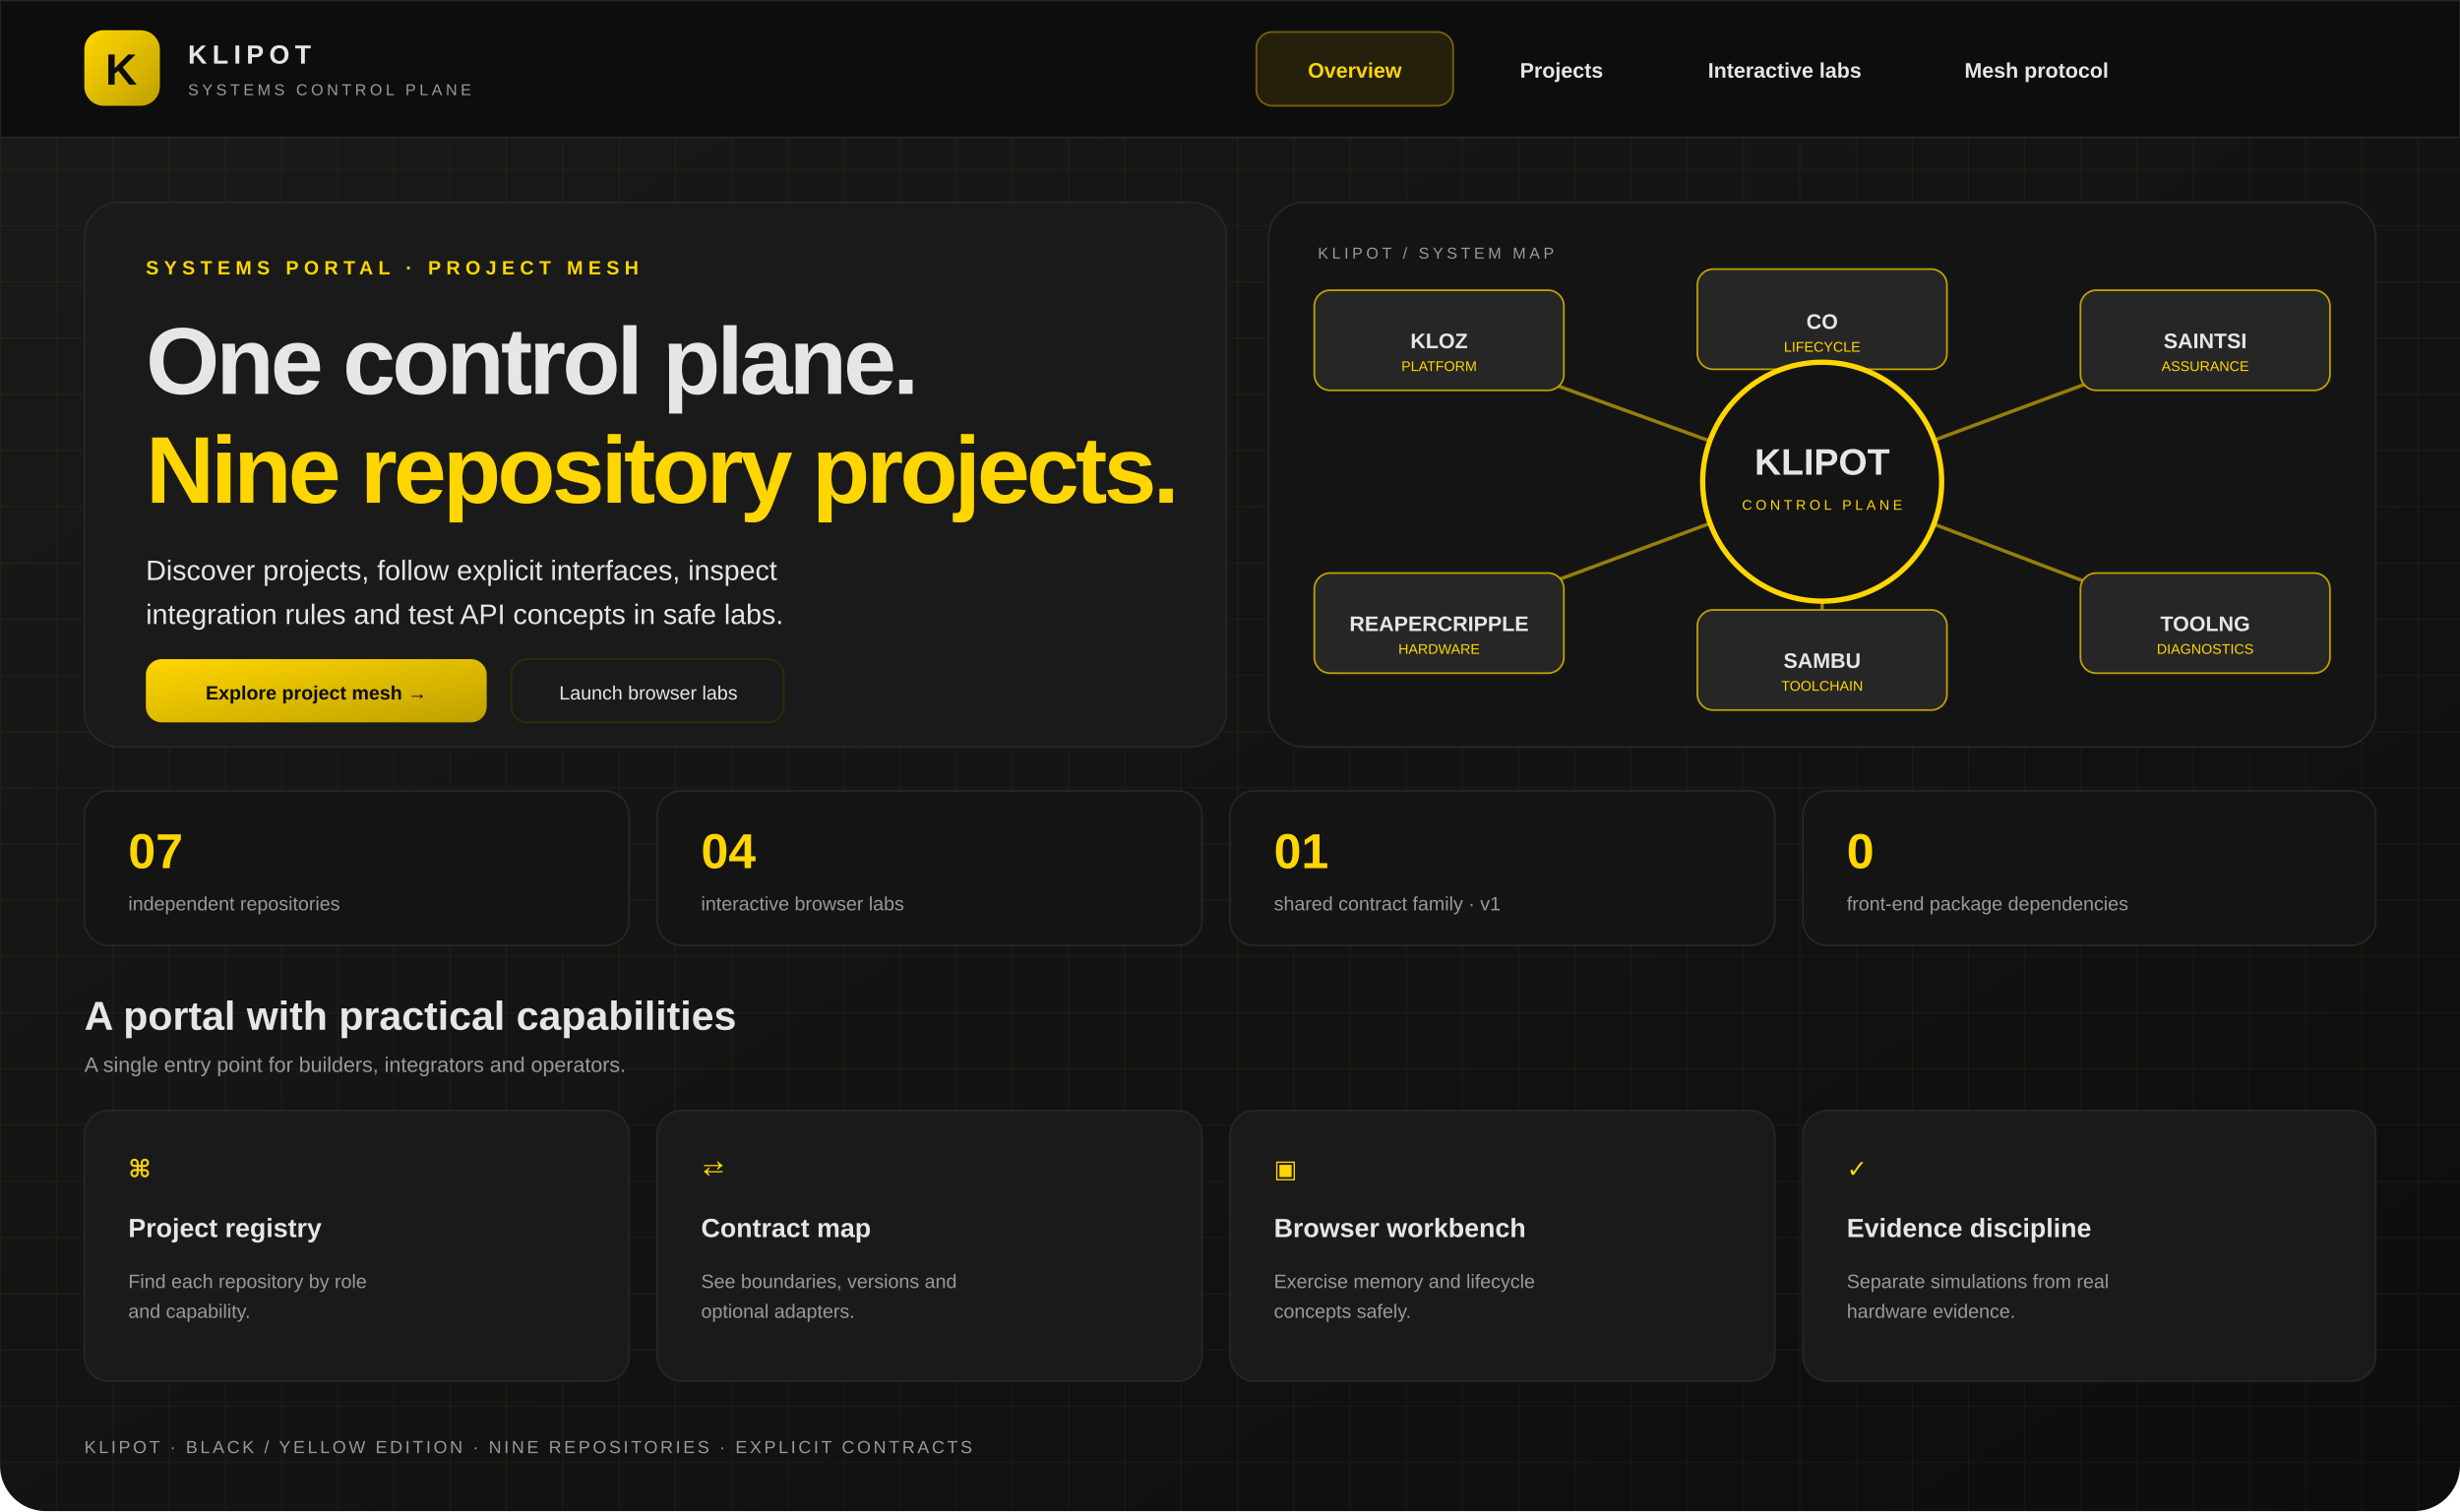
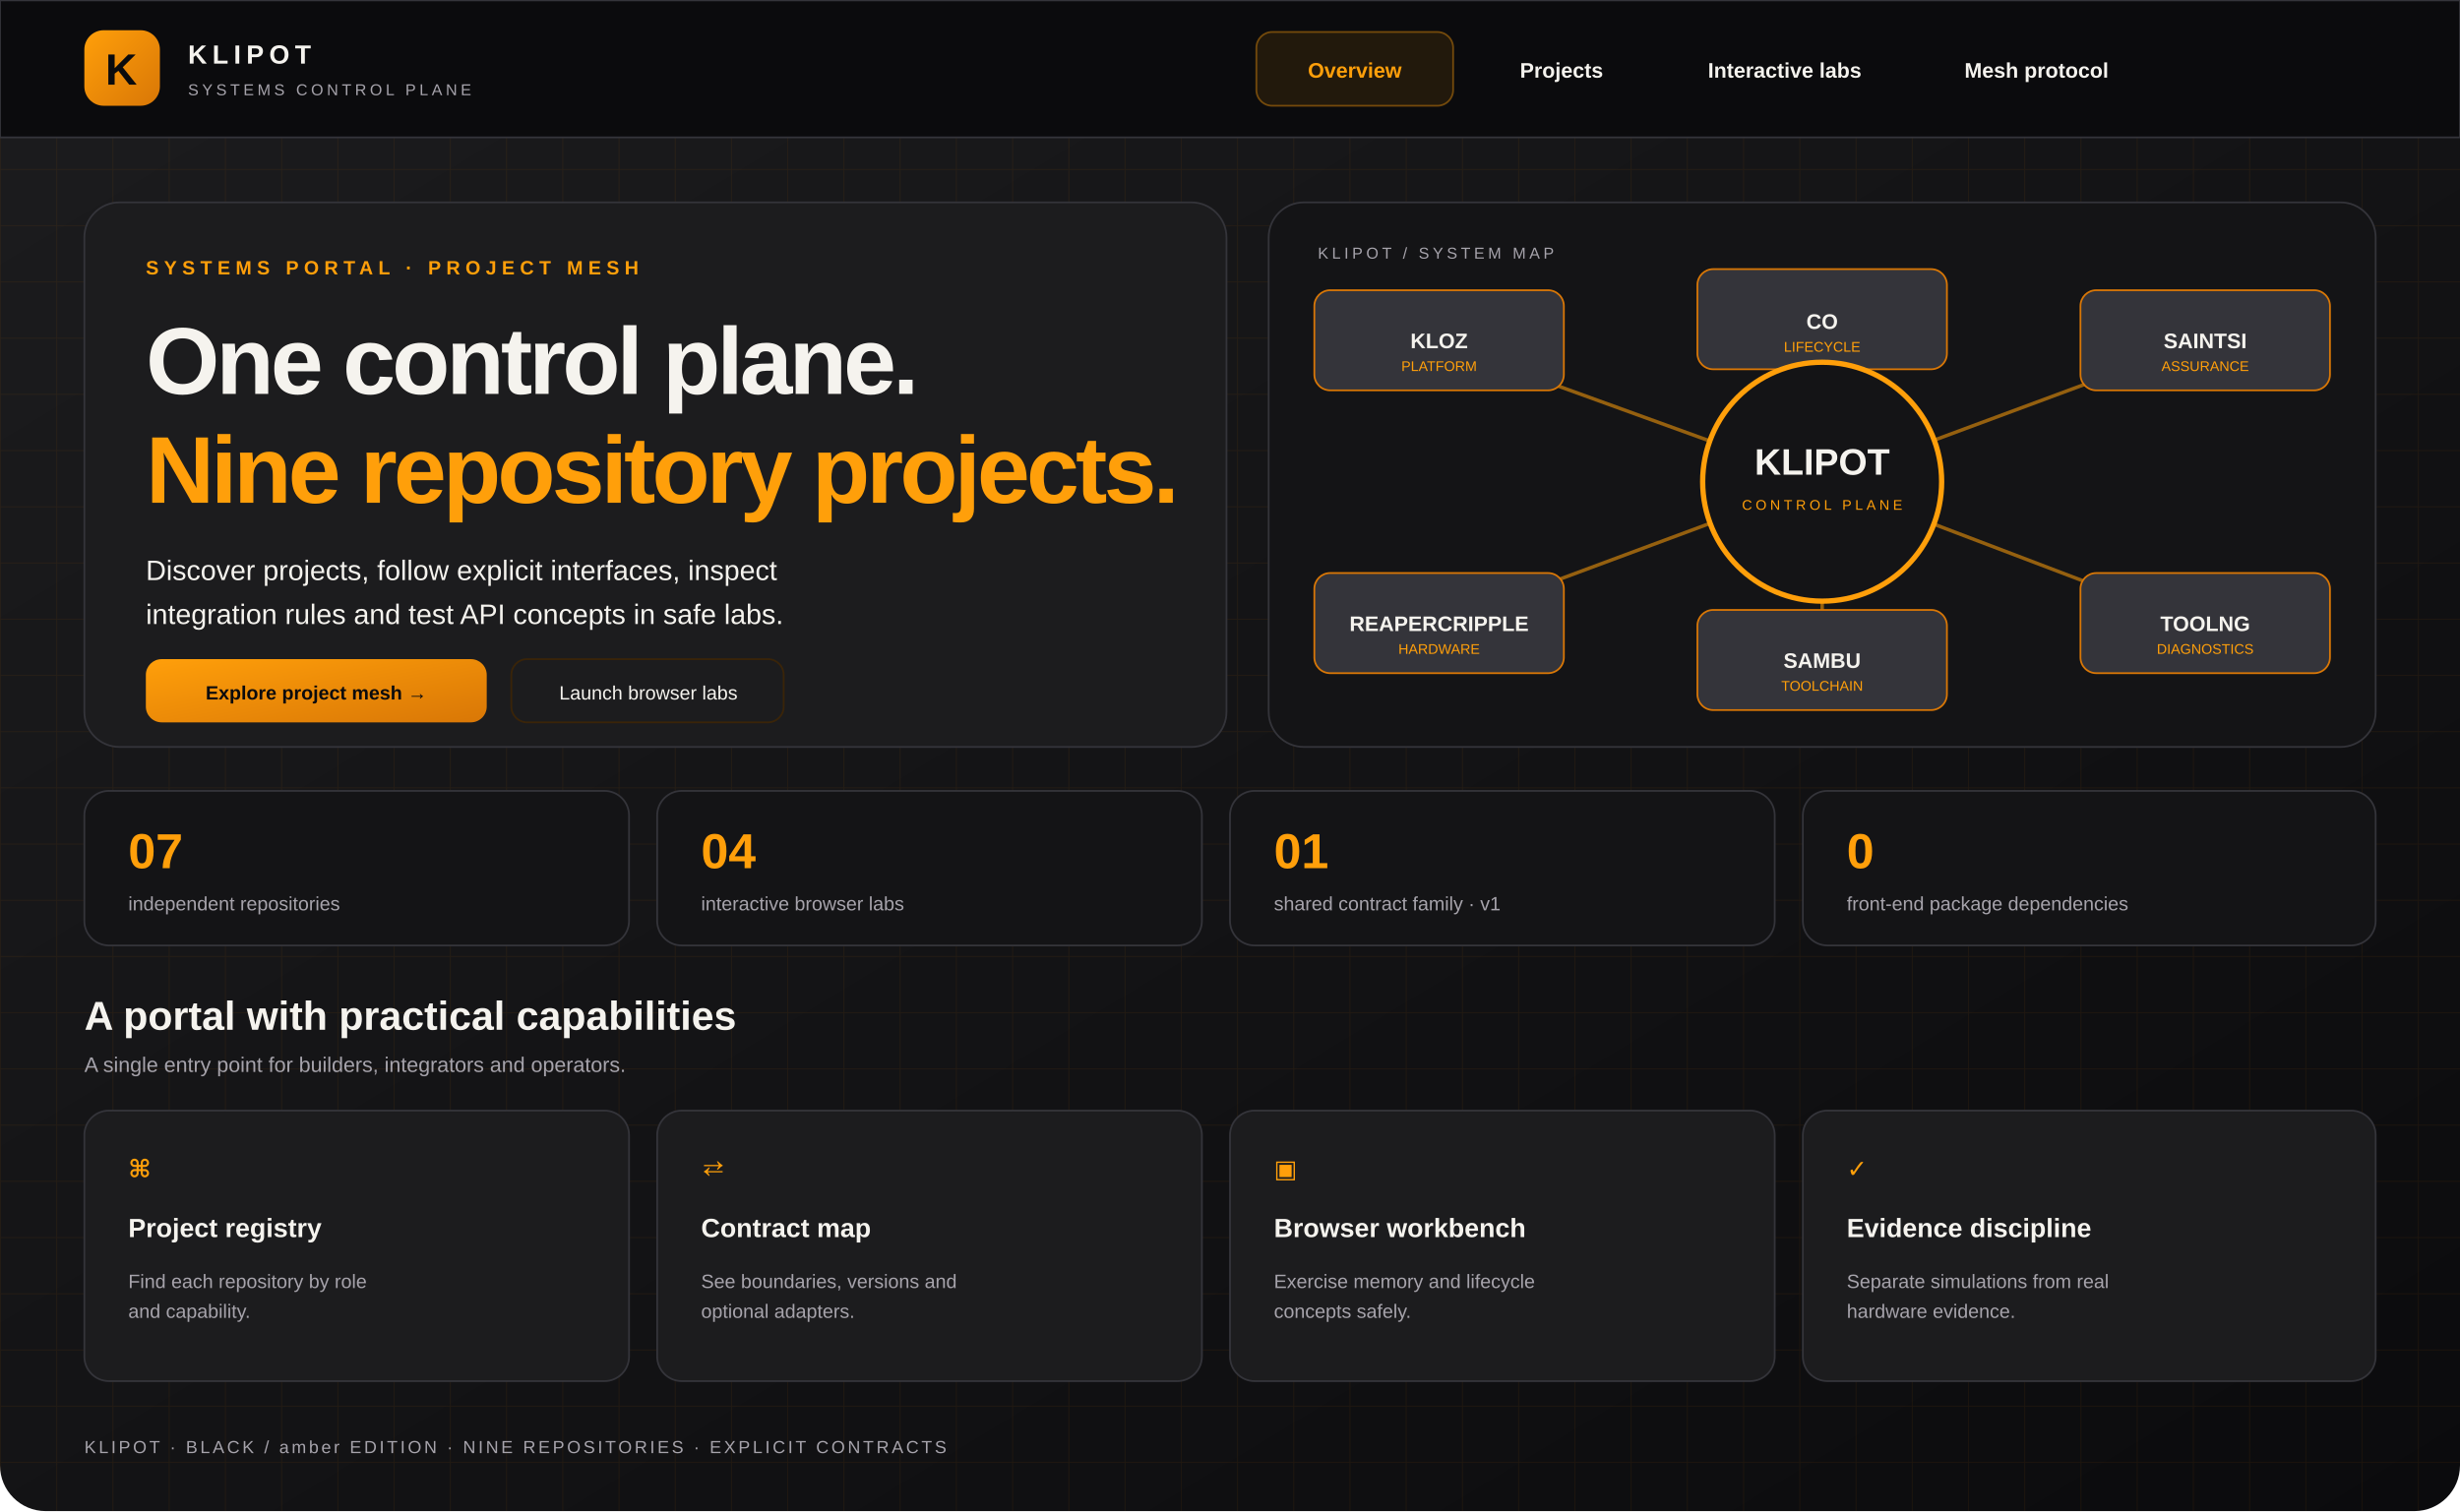
<svg xmlns="http://www.w3.org/2000/svg" width="1920" height="1180" viewBox="0 0 1400 860" role="img" aria-labelledby="t d">
  <defs>
    <linearGradient id="bg" x1="0" y1="0" x2="1" y2="1">
-       <stop stop-color="#1A1A1A" />
-       <stop offset="1" stop-color="#0D0D0D" />
+       <stop stop-color="#1C1C1E" />
+       <stop offset="1" stop-color="#0B0B0D" />
    </linearGradient>
-     <linearGradient id="yellow" x1="0" y1="0" x2="1" y2="1">
-       <stop stop-color="#FFD600" />
-       <stop offset="1" stop-color="#BFA100" />
+     <linearGradient id="amber" x1="0" y1="0" x2="1" y2="1">
+       <stop stop-color="#FF9F0A" />
+       <stop offset="1" stop-color="#D97706" />
    </linearGradient>
    <pattern id="grid" width="32" height="32" patternUnits="userSpaceOnUse">
-       <path d="M32 0H0V32" stroke="#BFA100" stroke-opacity=".08" fill="none" />
+       <path d="M32 0H0V32" stroke="#D97706" stroke-opacity=".08" fill="none" />
    </pattern>
  </defs>
  <rect width="1400" height="860" rx="26" fill="url(#bg)" />
  <rect width="1400" height="860" rx="26" fill="url(#grid)" />
-   <rect x="0" y="0" width="1400" height="78" fill="#0D0D0D" stroke="#262626" />
-   <rect x="48" y="17" width="43" height="43" rx="11" fill="url(#yellow)" />
-   <text x="69" y="48" text-anchor="middle" font-family="Arial" font-size="25" font-weight="900" fill="#0D0D0D">K</text>
-   <text x="107" y="36" font-family="Arial" font-size="15" font-weight="900" fill="#E6E6E6" letter-spacing="3">KLIPOT</text>
-   <text x="107" y="54" font-family="Arial" font-size="9" fill="#999999" letter-spacing="2">SYSTEMS CONTROL PLANE</text>
+   <rect x="0" y="0" width="1400" height="78" fill="#0B0B0D" stroke="#34343A" />
+   <rect x="48" y="17" width="43" height="43" rx="11" fill="url(#amber)" />
+   <text x="69" y="48" text-anchor="middle" font-family="Arial" font-size="25" font-weight="900" fill="#0B0B0D">K</text>
+   <text x="107" y="36" font-family="Arial" font-size="15" font-weight="900" fill="#F5F3EE" letter-spacing="3">KLIPOT</text>
+   <text x="107" y="54" font-family="Arial" font-size="9" fill="#A6A3AB" letter-spacing="2">SYSTEMS CONTROL PLANE</text>
  <g font-family="Arial" font-size="12" font-weight="700">
-     <rect x="715" y="18" width="112" height="42" rx="9" fill="#FFD60018" stroke="#FFD60066" />
-     <text x="771" y="44" fill="#FFD600" text-anchor="middle">Overview</text>
-     <text x="865" y="44" fill="#E6E6E6">Projects</text>
-     <text x="972" y="44" fill="#E6E6E6">Interactive labs</text>
-     <text x="1118" y="44" fill="#E6E6E6">Mesh protocol</text>
+     <rect x="715" y="18" width="112" height="42" rx="9" fill="#FF9F0A18" stroke="#FF9F0A66" />
+     <text x="771" y="44" fill="#FF9F0A" text-anchor="middle">Overview</text>
+     <text x="865" y="44" fill="#F5F3EE">Projects</text>
+     <text x="972" y="44" fill="#F5F3EE">Interactive labs</text>
+     <text x="1118" y="44" fill="#F5F3EE">Mesh protocol</text>
  </g>
  <g font-family="Arial">
-     <rect x="48" y="115" width="650" height="310" rx="20" fill="#1A1A1A" stroke="#262626" />
-     <text x="83" y="156" fill="#FFD600" font-size="11" font-weight="800" letter-spacing="3">SYSTEMS PORTAL · PROJECT MESH</text>
-     <text x="83" y="224" fill="#E6E6E6" font-size="54" font-weight="900" letter-spacing="-2">One control plane.</text>
-     <text x="83" y="286" fill="#FFD600" font-size="54" font-weight="900" letter-spacing="-2">Nine repository projects.</text>
-     <text x="83" y="330" fill="#E6E6E6" font-size="16">Discover projects, follow explicit interfaces, inspect</text>
-     <text x="83" y="355" fill="#E6E6E6" font-size="16">integration rules and test API concepts in safe labs.</text>
-     <rect x="83" y="375" width="194" height="36" rx="9" fill="url(#yellow)" />
-     <text x="180" y="398" text-anchor="middle" fill="#0D0D0D" font-size="11" font-weight="900">Explore project mesh →</text>
-     <rect x="291" y="375" width="155" height="36" rx="9" fill="#1A1A1A" stroke="#332B00" />
-     <text x="369" y="398" text-anchor="middle" fill="#E6E6E6" font-size="11">Launch browser labs</text>
-     <rect x="722" y="115" width="630" height="310" rx="20" fill="#141414" stroke="#262626" />
-     <text x="750" y="147" fill="#999999" font-size="9" letter-spacing="2">KLIPOT / SYSTEM MAP</text>
-     <g fill="none" stroke="#FFD600" stroke-opacity=".55" stroke-width="2">
+     <rect x="48" y="115" width="650" height="310" rx="20" fill="#1C1C1E" stroke="#34343A" />
+     <text x="83" y="156" fill="#FF9F0A" font-size="11" font-weight="800" letter-spacing="3">SYSTEMS PORTAL · PROJECT MESH</text>
+     <text x="83" y="224" fill="#F5F3EE" font-size="54" font-weight="900" letter-spacing="-2">One control plane.</text>
+     <text x="83" y="286" fill="#FF9F0A" font-size="54" font-weight="900" letter-spacing="-2">Nine repository projects.</text>
+     <text x="83" y="330" fill="#F5F3EE" font-size="16">Discover projects, follow explicit interfaces, inspect</text>
+     <text x="83" y="355" fill="#F5F3EE" font-size="16">integration rules and test API concepts in safe labs.</text>
+     <rect x="83" y="375" width="194" height="36" rx="9" fill="url(#amber)" />
+     <text x="180" y="398" text-anchor="middle" fill="#0B0B0D" font-size="11" font-weight="900">Explore project mesh →</text>
+     <rect x="291" y="375" width="155" height="36" rx="9" fill="#1C1C1E" stroke="#3A2408" />
+     <text x="369" y="398" text-anchor="middle" fill="#F5F3EE" font-size="11">Launch browser labs</text>
+     <rect x="722" y="115" width="630" height="310" rx="20" fill="#141416" stroke="#34343A" />
+     <text x="750" y="147" fill="#A6A3AB" font-size="9" letter-spacing="2">KLIPOT / SYSTEM MAP</text>
+     <g fill="none" stroke="#FF9F0A" stroke-opacity=".55" stroke-width="2">
      <path d="M1037 274L819 195M1037 274L1037 180M1037 274L1250 195M1037 274L819 355M1037 274L1037 374M1037 274L1250 355" />
    </g>
-     <g fill="#262626" stroke="#BFA100">
+     <g fill="#34343A" stroke="#D97706">
      <rect x="748" y="165" width="142" height="57" rx="9" />
      <rect x="966" y="153" width="142" height="57" rx="9" />
      <rect x="1184" y="165" width="142" height="57" rx="9" />
      <rect x="748" y="326" width="142" height="57" rx="9" />
      <rect x="966" y="347" width="142" height="57" rx="9" />
      <rect x="1184" y="326" width="142" height="57" rx="9" />
    </g>
-     <circle cx="1037" cy="274" r="68" fill="#141414" stroke="#FFD600" stroke-width="3" />
-     <text x="1037" y="270" text-anchor="middle" fill="#E6E6E6" font-size="21" font-weight="900">KLIPOT</text>
-     <text x="1037" y="290" text-anchor="middle" fill="#FFD600" font-size="8" letter-spacing="2">CONTROL PLANE</text>
-     <g fill="#E6E6E6" font-size="12" font-weight="800" text-anchor="middle">
+     <circle cx="1037" cy="274" r="68" fill="#141416" stroke="#FF9F0A" stroke-width="3" />
+     <text x="1037" y="270" text-anchor="middle" fill="#F5F3EE" font-size="21" font-weight="900">KLIPOT</text>
+     <text x="1037" y="290" text-anchor="middle" fill="#FF9F0A" font-size="8" letter-spacing="2">CONTROL PLANE</text>
+     <g fill="#F5F3EE" font-size="12" font-weight="800" text-anchor="middle">
      <text x="819" y="198">KLOZ</text>
      <text x="1037" y="187">CO</text>
      <text x="1255" y="198">SAINTSI</text>
      <text x="819" y="359">REAPERCRIPPLE</text>
      <text x="1037" y="380">SAMBU</text>
      <text x="1255" y="359">TOOLNG</text>
    </g>
-     <g fill="#FFD600" font-size="8" text-anchor="middle">
+     <g fill="#FF9F0A" font-size="8" text-anchor="middle">
      <text x="819" y="211">PLATFORM</text>
      <text x="1037" y="200">LIFECYCLE</text>
      <text x="1255" y="211">ASSURANCE</text>
      <text x="819" y="372">HARDWARE</text>
      <text x="1037" y="393">TOOLCHAIN</text>
      <text x="1255" y="372">DIAGNOSTICS</text>
    </g>
  </g>
  <g font-family="Arial">
    <g>
-       <rect x="48" y="450" width="310" height="88" rx="14" fill="#141414" stroke="#262626" />
-       <rect x="374" y="450" width="310" height="88" rx="14" fill="#141414" stroke="#262626" />
-       <rect x="700" y="450" width="310" height="88" rx="14" fill="#141414" stroke="#262626" />
-       <rect x="1026" y="450" width="326" height="88" rx="14" fill="#141414" stroke="#262626" />
+       <rect x="48" y="450" width="310" height="88" rx="14" fill="#141416" stroke="#34343A" />
+       <rect x="374" y="450" width="310" height="88" rx="14" fill="#141416" stroke="#34343A" />
+       <rect x="700" y="450" width="310" height="88" rx="14" fill="#141416" stroke="#34343A" />
+       <rect x="1026" y="450" width="326" height="88" rx="14" fill="#141416" stroke="#34343A" />
    </g>
-     <g fill="#FFD600" font-size="28" font-weight="900">
+     <g fill="#FF9F0A" font-size="28" font-weight="900">
      <text x="73" y="494">07</text>
      <text x="399" y="494">04</text>
      <text x="725" y="494">01</text>
      <text x="1051" y="494">0</text>
    </g>
-     <g fill="#999999" font-size="11">
+     <g fill="#A6A3AB" font-size="11">
      <text x="73" y="518">independent repositories</text>
      <text x="399" y="518">interactive browser labs</text>
      <text x="725" y="518">shared contract family · v1</text>
      <text x="1051" y="518">front-end package dependencies</text>
    </g>
-     <text x="48" y="586" fill="#E6E6E6" font-size="23" font-weight="800">A portal with practical capabilities</text>
-     <text x="48" y="610" fill="#999999" font-size="12">A single entry point for builders, integrators and operators.</text>
-     <g fill="#1A1A1A" stroke="#262626">
+     <text x="48" y="586" fill="#F5F3EE" font-size="23" font-weight="800">A portal with practical capabilities</text>
+     <text x="48" y="610" fill="#A6A3AB" font-size="12">A single entry point for builders, integrators and operators.</text>
+     <g fill="#1C1C1E" stroke="#34343A">
      <rect x="48" y="632" width="310" height="154" rx="14" />
      <rect x="374" y="632" width="310" height="154" rx="14" />
      <rect x="700" y="632" width="310" height="154" rx="14" />
      <rect x="1026" y="632" width="326" height="154" rx="14" />
    </g>
-     <g fill="#FFD600" font-size="14" font-weight="900">
+     <g fill="#FF9F0A" font-size="14" font-weight="900">
      <text x="73" y="670">⌘</text>
      <text x="399" y="670">⇄</text>
      <text x="725" y="670">▣</text>
      <text x="1051" y="670">✓</text>
    </g>
-     <g fill="#E6E6E6" font-size="15" font-weight="800">
+     <g fill="#F5F3EE" font-size="15" font-weight="800">
      <text x="73" y="704">Project registry</text>
      <text x="399" y="704">Contract map</text>
      <text x="725" y="704">Browser workbench</text>
      <text x="1051" y="704">Evidence discipline</text>
    </g>
-     <g fill="#999999" font-size="11">
+     <g fill="#A6A3AB" font-size="11">
      <text x="73" y="733">Find each repository by role</text>
      <text x="73" y="750">and capability.</text>
      <text x="399" y="733">See boundaries, versions and</text>
      <text x="399" y="750">optional adapters.</text>
      <text x="725" y="733">Exercise memory and lifecycle</text>
      <text x="725" y="750">concepts safely.</text>
      <text x="1051" y="733">Separate simulations from real</text>
      <text x="1051" y="750">hardware evidence.</text>
    </g>
  </g>
-   <text x="48" y="827" font-family="Arial" fill="#999999" font-size="10" letter-spacing="1.5">KLIPOT · BLACK / YELLOW EDITION · NINE REPOSITORIES · EXPLICIT CONTRACTS</text>
+   <text x="48" y="827" font-family="Arial" fill="#A6A3AB" font-size="10" letter-spacing="1.5">KLIPOT · BLACK / amber EDITION · NINE REPOSITORIES · EXPLICIT CONTRACTS</text>
</svg>
